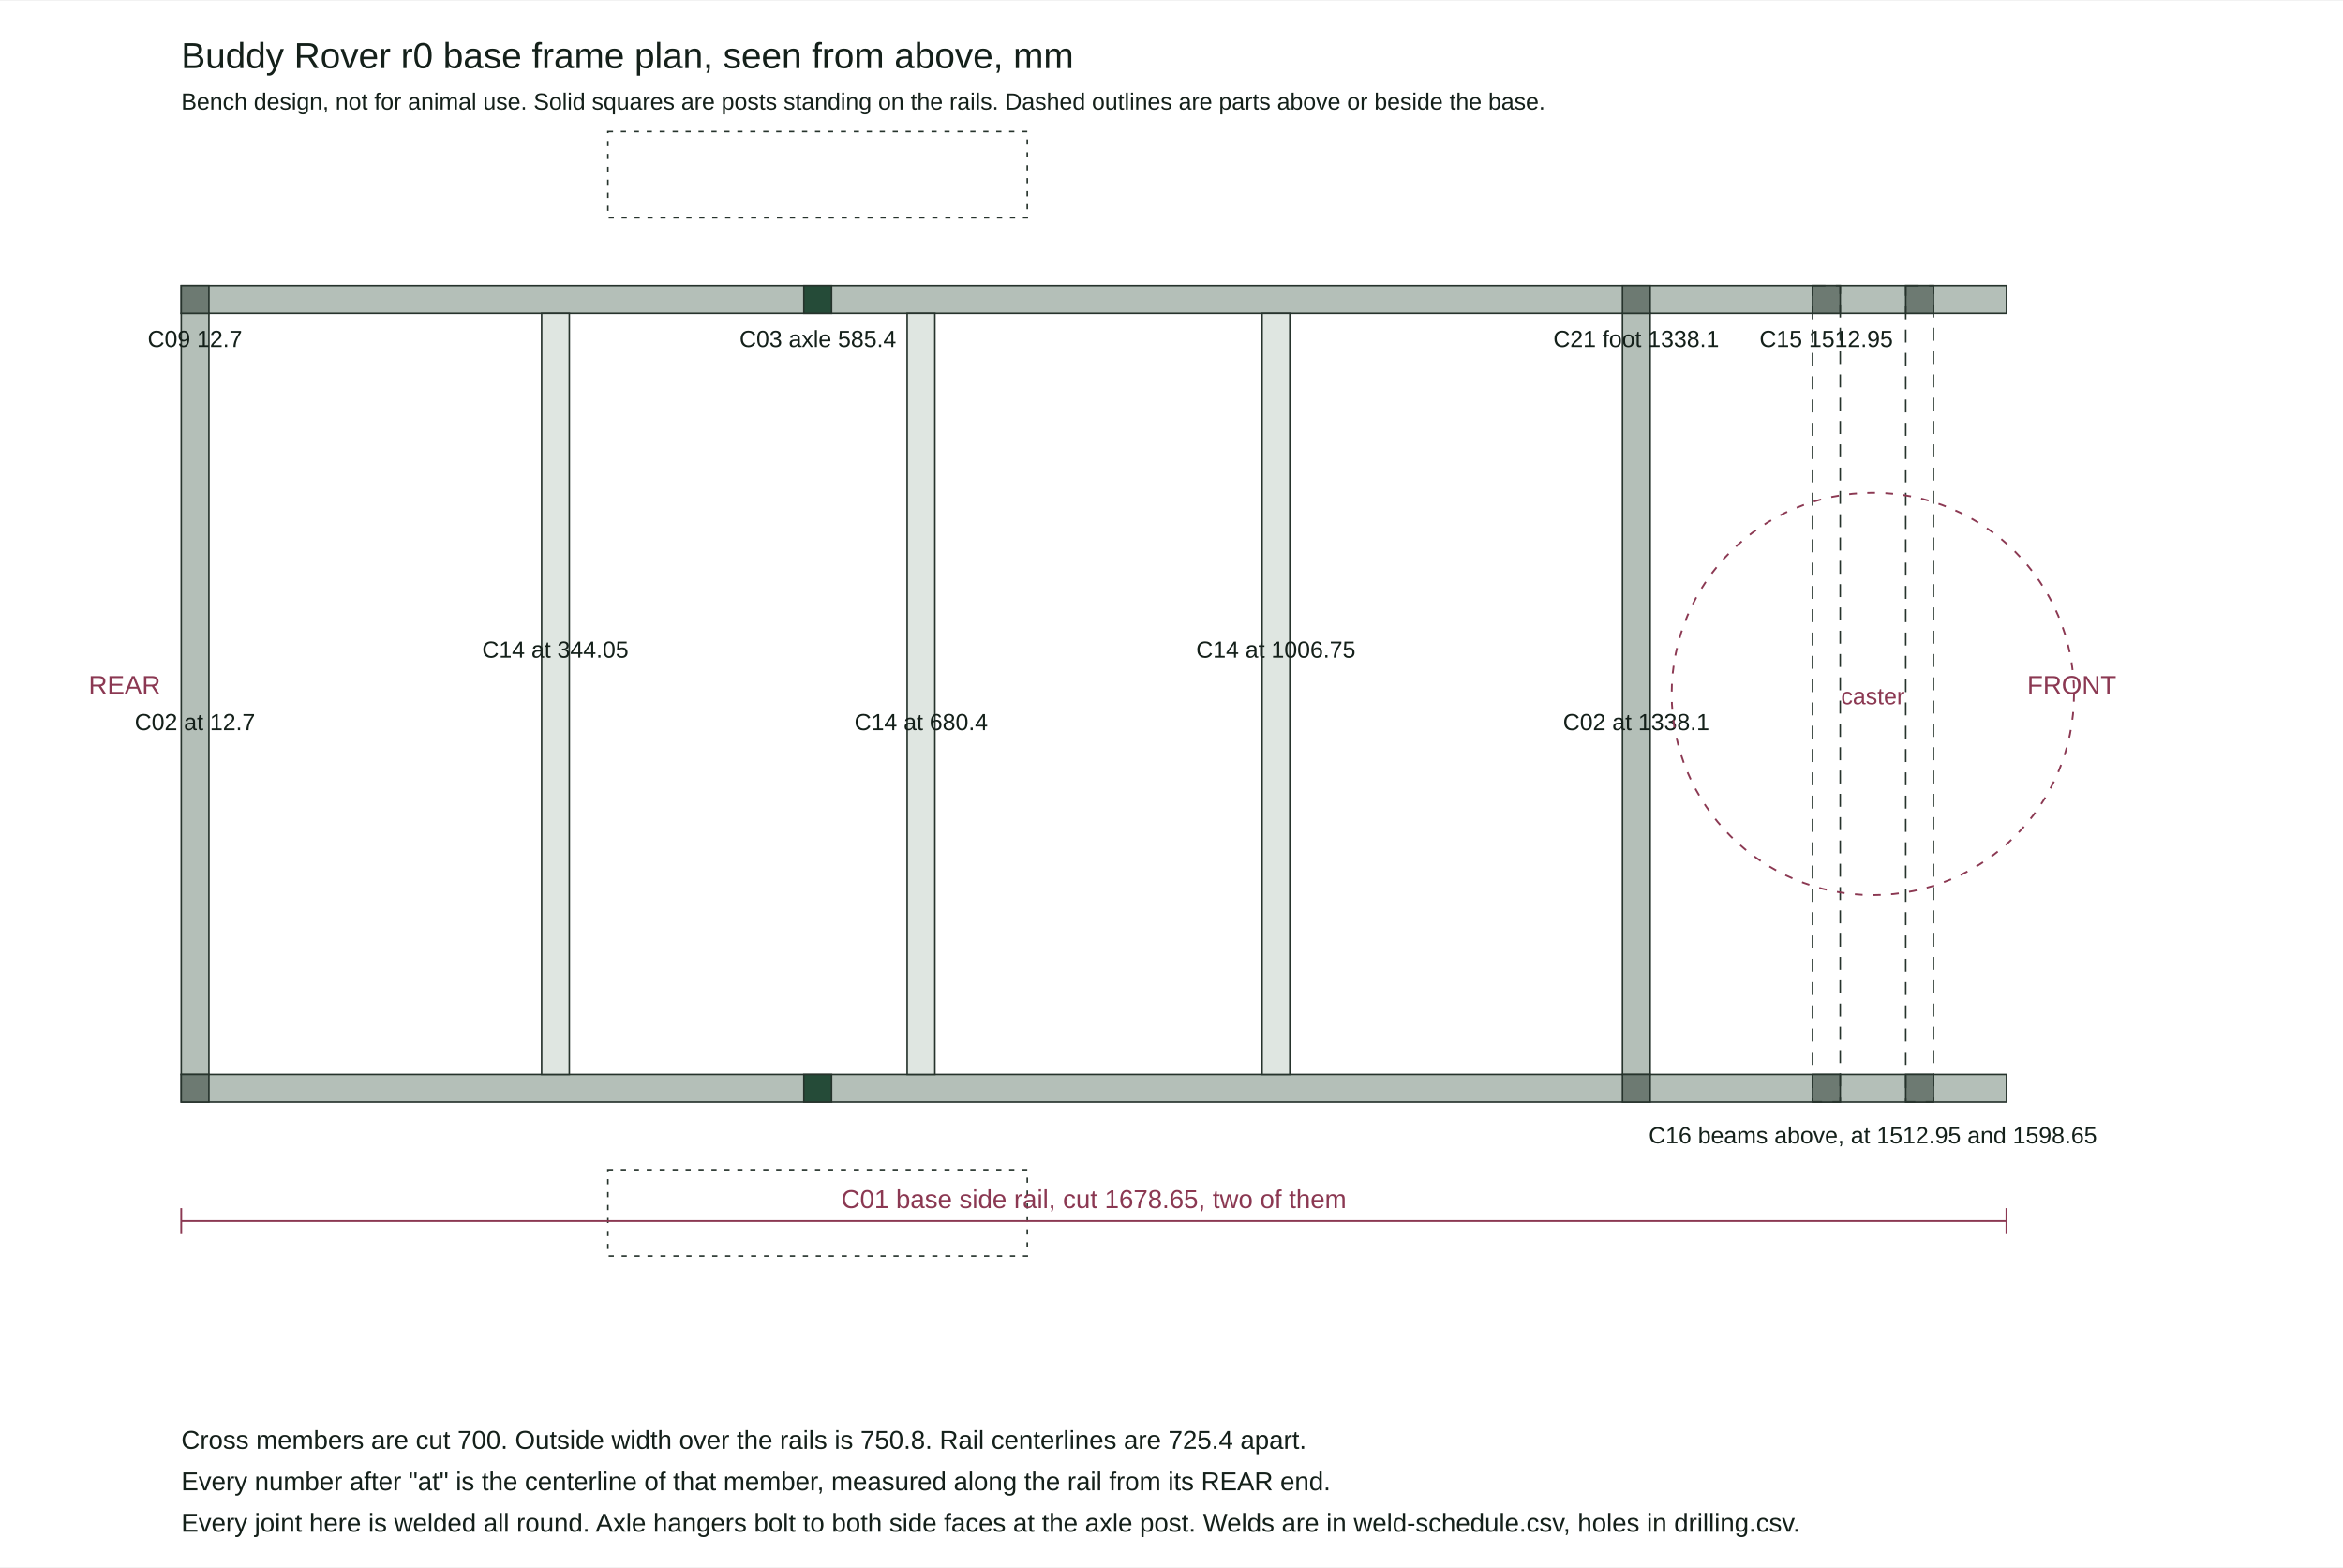
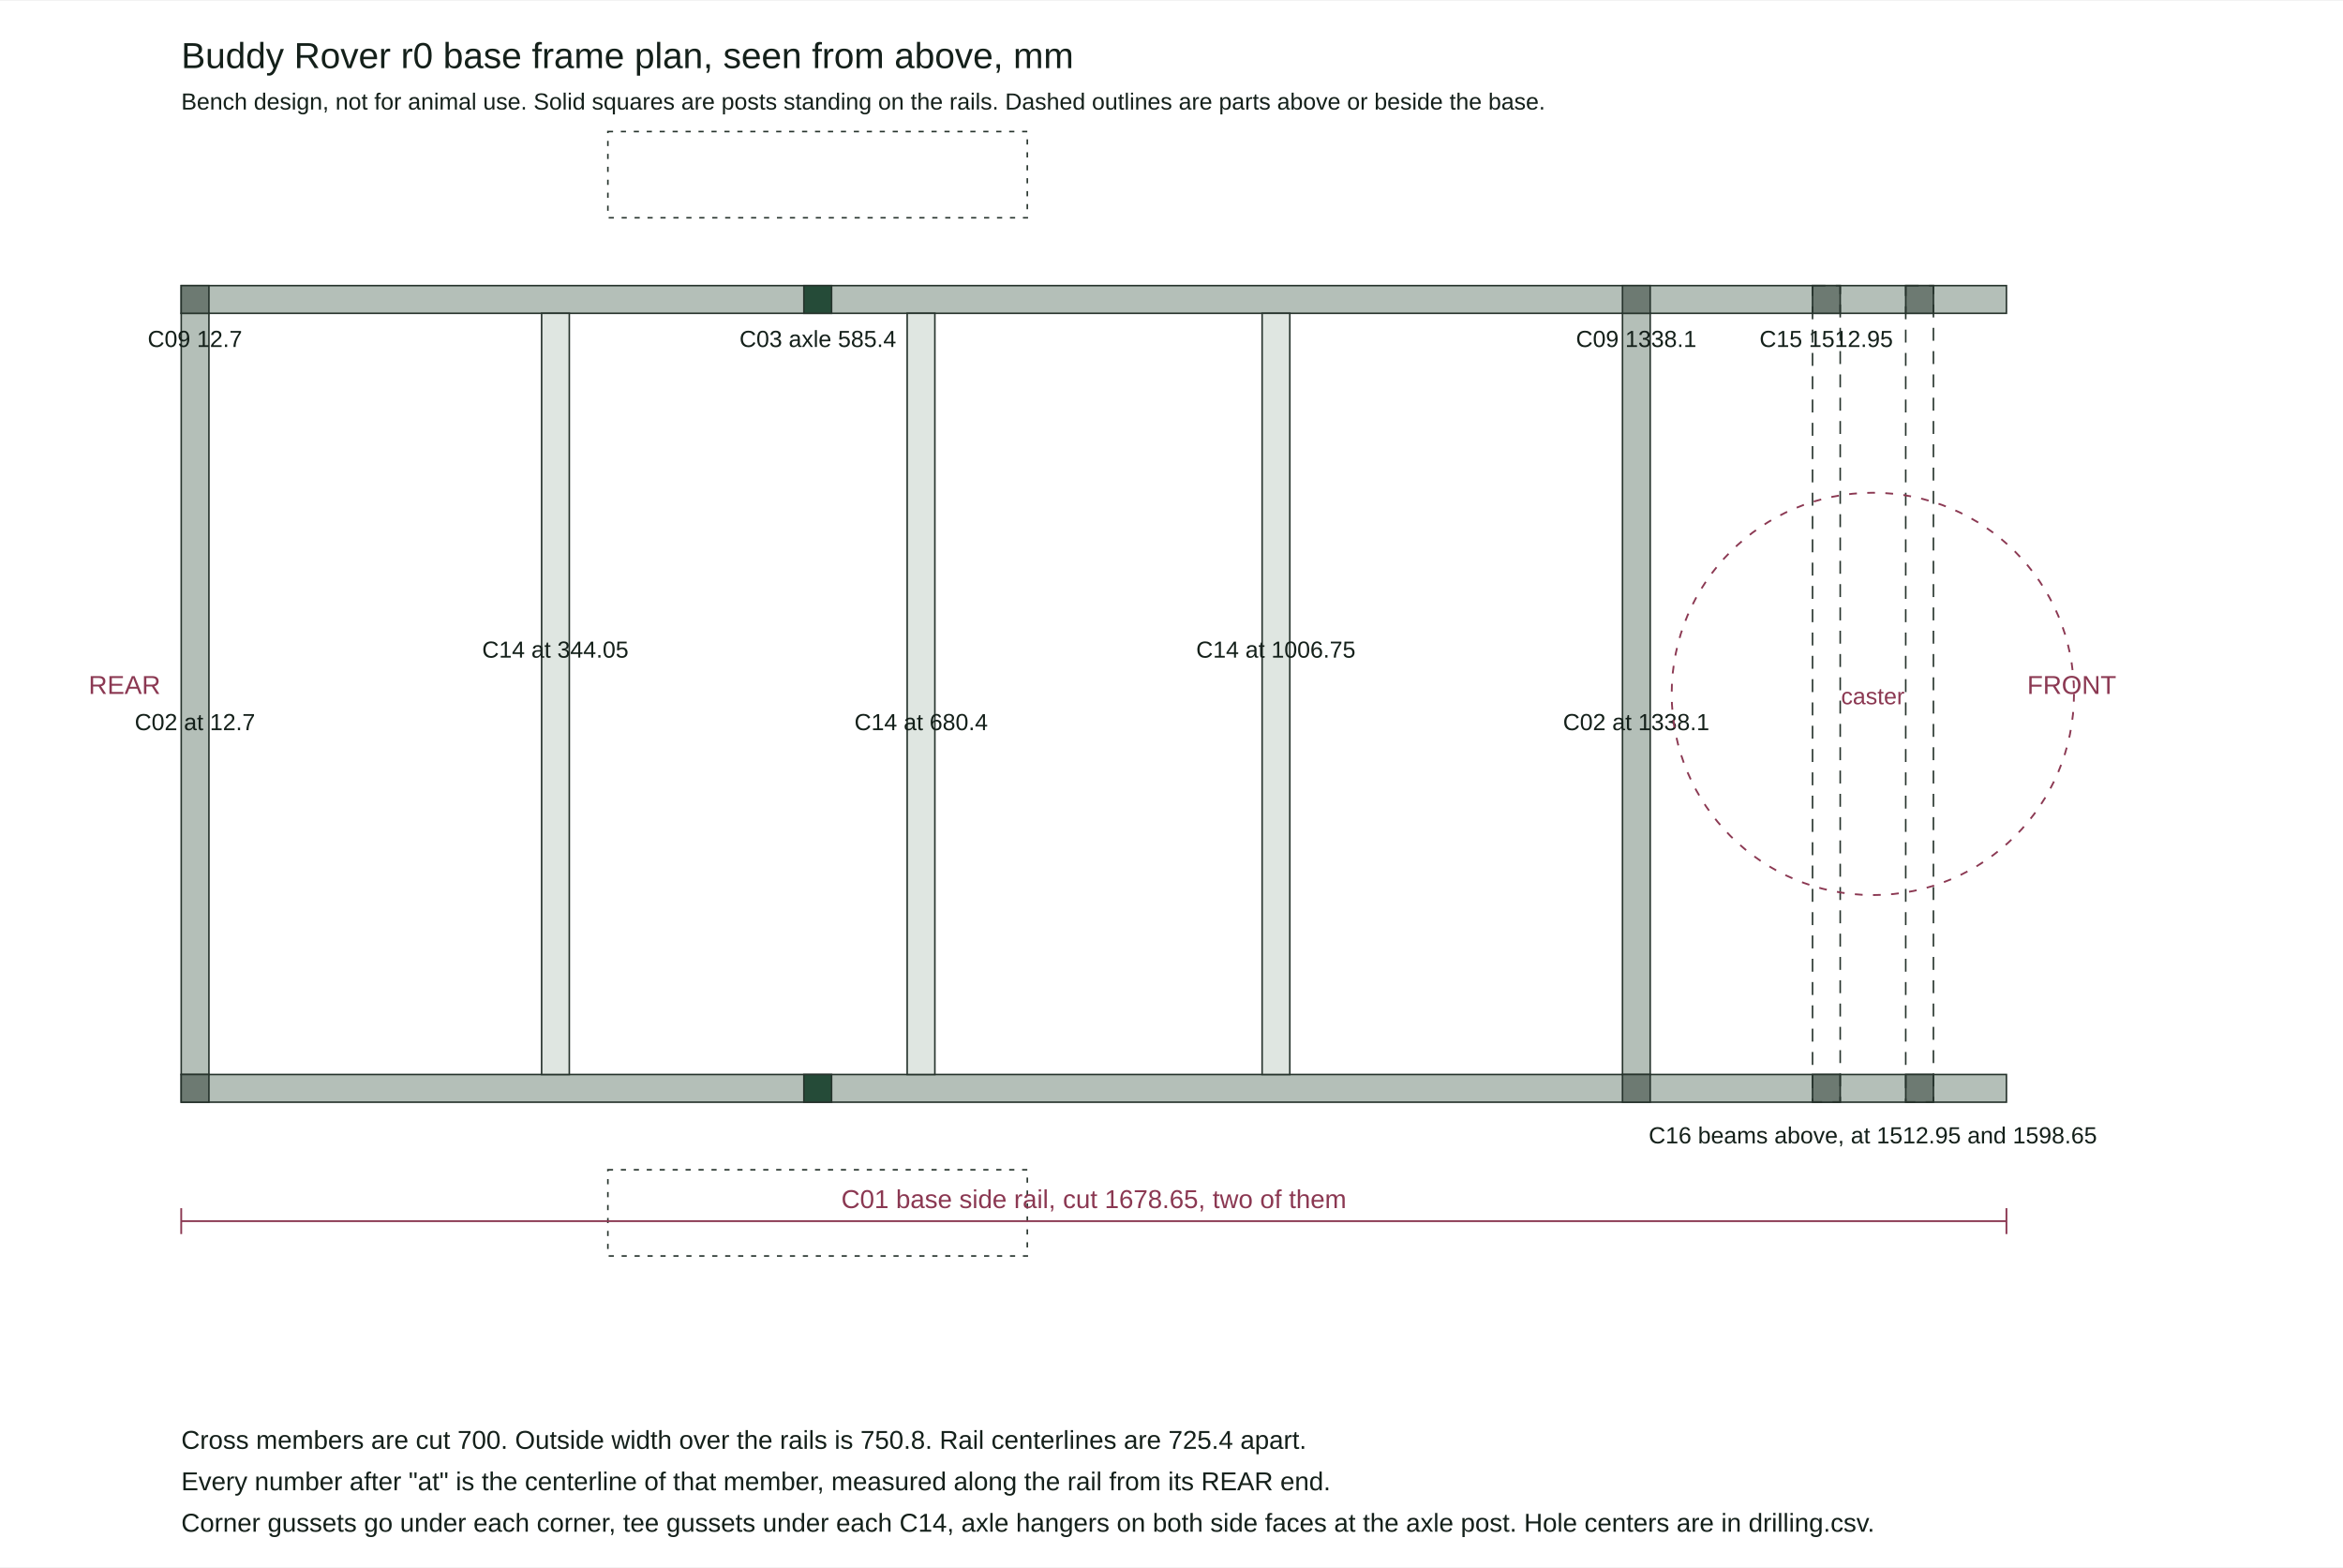
<svg xmlns="http://www.w3.org/2000/svg" viewBox="0 0 905 605" width="1448" height="969" font-family="Arial, sans-serif">
  <rect width="100%" height="100%" fill="#fff" />
  <text x="70.0" y="26.0" font-size="14" text-anchor="start" fill="#14201a">Buddy Rover r0 base frame plan, seen from above, mm</text>
  <text x="70.0" y="42.0" font-size="9" text-anchor="start" fill="#14201a">Bench design, not for animal use. Solid squares are posts standing on the rails. Dashed outlines are parts above or beside the base.</text>
  <rect x="70.0" y="110.0" width="705.0" height="10.7" fill="#b4bfb8" stroke="#26332c" stroke-width=".6" />
  <rect x="70.0" y="414.7" width="705.0" height="10.7" fill="#b4bfb8" stroke="#26332c" stroke-width=".6" />
  <rect x="70.0" y="120.7" width="10.7" height="294.0" fill="#b4bfb8" stroke="#26332c" stroke-width=".6" />
  <text x="75.3" y="281.7" font-size="9" text-anchor="middle" fill="#14201a">C02 at 12.7</text>
  <rect x="209.2" y="120.7" width="10.7" height="294.0" fill="#dfe6e1" stroke="#26332c" stroke-width=".6" />
  <text x="214.5" y="253.7" font-size="9" text-anchor="middle" fill="#14201a">C14 at 344.05</text>
  <rect x="350.4" y="120.7" width="10.7" height="294.0" fill="#dfe6e1" stroke="#26332c" stroke-width=".6" />
  <text x="355.8" y="281.7" font-size="9" text-anchor="middle" fill="#14201a">C14 at 680.4</text>
  <rect x="487.5" y="120.7" width="10.7" height="294.0" fill="#dfe6e1" stroke="#26332c" stroke-width=".6" />
  <text x="492.8" y="253.7" font-size="9" text-anchor="middle" fill="#14201a">C14 at 1006.75</text>
  <rect x="626.7" y="120.7" width="10.7" height="294.0" fill="#b4bfb8" stroke="#26332c" stroke-width=".6" />
  <text x="632.0" y="281.7" font-size="9" text-anchor="middle" fill="#14201a">C02 at 1338.1</text>
  <rect x="70.0" y="110.0" width="10.7" height="10.7" fill="#6d7a72" stroke="#26332c" stroke-width=".6" />
  <rect x="70.0" y="414.7" width="10.7" height="10.7" fill="#6d7a72" stroke="#26332c" stroke-width=".6" />
  <text x="75.3" y="133.7" font-size="9" text-anchor="middle" fill="#14201a">C09 12.7</text>
  <rect x="310.5" y="110.0" width="10.7" height="10.7" fill="#254b38" stroke="#26332c" stroke-width=".6" />
  <rect x="310.5" y="414.7" width="10.7" height="10.7" fill="#254b38" stroke="#26332c" stroke-width=".6" />
  <text x="315.9" y="133.7" font-size="9" text-anchor="middle" fill="#14201a">C03 axle 585.4</text>
  <rect x="626.7" y="110.0" width="10.7" height="10.7" fill="#6d7a72" stroke="#26332c" stroke-width=".6" />
  <rect x="626.7" y="414.7" width="10.7" height="10.7" fill="#6d7a72" stroke="#26332c" stroke-width=".6" />
-   <text x="632.0" y="133.7" font-size="9" text-anchor="middle" fill="#14201a">C21 foot 1338.1</text>
+   <text x="632.0" y="133.7" font-size="9" text-anchor="middle" fill="#14201a">C09 1338.1</text>
  <rect x="700.1" y="110.0" width="10.7" height="10.7" fill="#6d7a72" stroke="#26332c" stroke-width=".6" />
  <rect x="700.1" y="414.7" width="10.7" height="10.7" fill="#6d7a72" stroke="#26332c" stroke-width=".6" />
  <text x="705.4" y="133.7" font-size="9" text-anchor="middle" fill="#14201a">C15 1512.95</text>
  <rect x="700.1" y="110.0" width="10.7" height="315.3" fill="none" stroke="#26332c" stroke-width=".6" stroke-dasharray="5 4" />
  <rect x="736.1" y="110.0" width="10.7" height="10.7" fill="#6d7a72" stroke="#26332c" stroke-width=".6" />
  <rect x="736.1" y="414.7" width="10.7" height="10.7" fill="#6d7a72" stroke="#26332c" stroke-width=".6" />
  <rect x="736.1" y="110.0" width="10.7" height="315.3" fill="none" stroke="#26332c" stroke-width=".6" stroke-dasharray="5 4" />
  <circle cx="723.4" cy="267.7" r="77.7" fill="none" stroke="#8b3852" stroke-width=".7" stroke-dasharray="3 4" />
  <text x="723.4" y="271.7" font-size="9" text-anchor="middle" fill="#8b3852">caster</text>
  <text x="723.4" y="441.3" font-size="9" text-anchor="middle" fill="#14201a">C16 beams above, at 1512.95 and 1598.65</text>
  <rect x="234.8" y="50.5" width="162.0" height="33.3" fill="none" stroke="#26332c" stroke-width=".6" stroke-dasharray="2 3" />
  <rect x="234.8" y="451.5" width="162.0" height="33.3" fill="none" stroke="#26332c" stroke-width=".6" stroke-dasharray="2 3" />
  <path d="M70.0 471.336H775.0M70.0 466.336v10M775.0 466.336v10" stroke="#8b3852" stroke-width=".7" fill="none" />
  <text x="422.5" y="466.3" font-size="10" text-anchor="middle" fill="#8b3852">C01 base side rail, cut 1678.65, two of them</text>
  <text x="62.0" y="267.7" font-size="10" text-anchor="end" fill="#8b3852">REAR</text>
  <text x="783.0" y="267.7" font-size="10" text-anchor="start" fill="#8b3852">FRONT</text>
  <text x="70.0" y="559.3" font-size="10" text-anchor="start" fill="#14201a">Cross members are cut 700. Outside width over the rails is 750.8. Rail centerlines are 725.4 apart.</text>
  <text x="70.0" y="575.3" font-size="10" text-anchor="start" fill="#14201a">Every number after "at" is the centerline of that member, measured along the rail from its REAR end.</text>
-   <text x="70.0" y="591.3" font-size="10" text-anchor="start" fill="#14201a">Every joint here is welded all round. Axle hangers bolt to both side faces at the axle post. Welds are in weld-schedule.csv, holes in drilling.csv.</text>
+   <text x="70.0" y="591.3" font-size="10" text-anchor="start" fill="#14201a">Corner gussets go under each corner, tee gussets under each C14, axle hangers on both side faces at the axle post. Hole centers are in drilling.csv.</text>
</svg>
